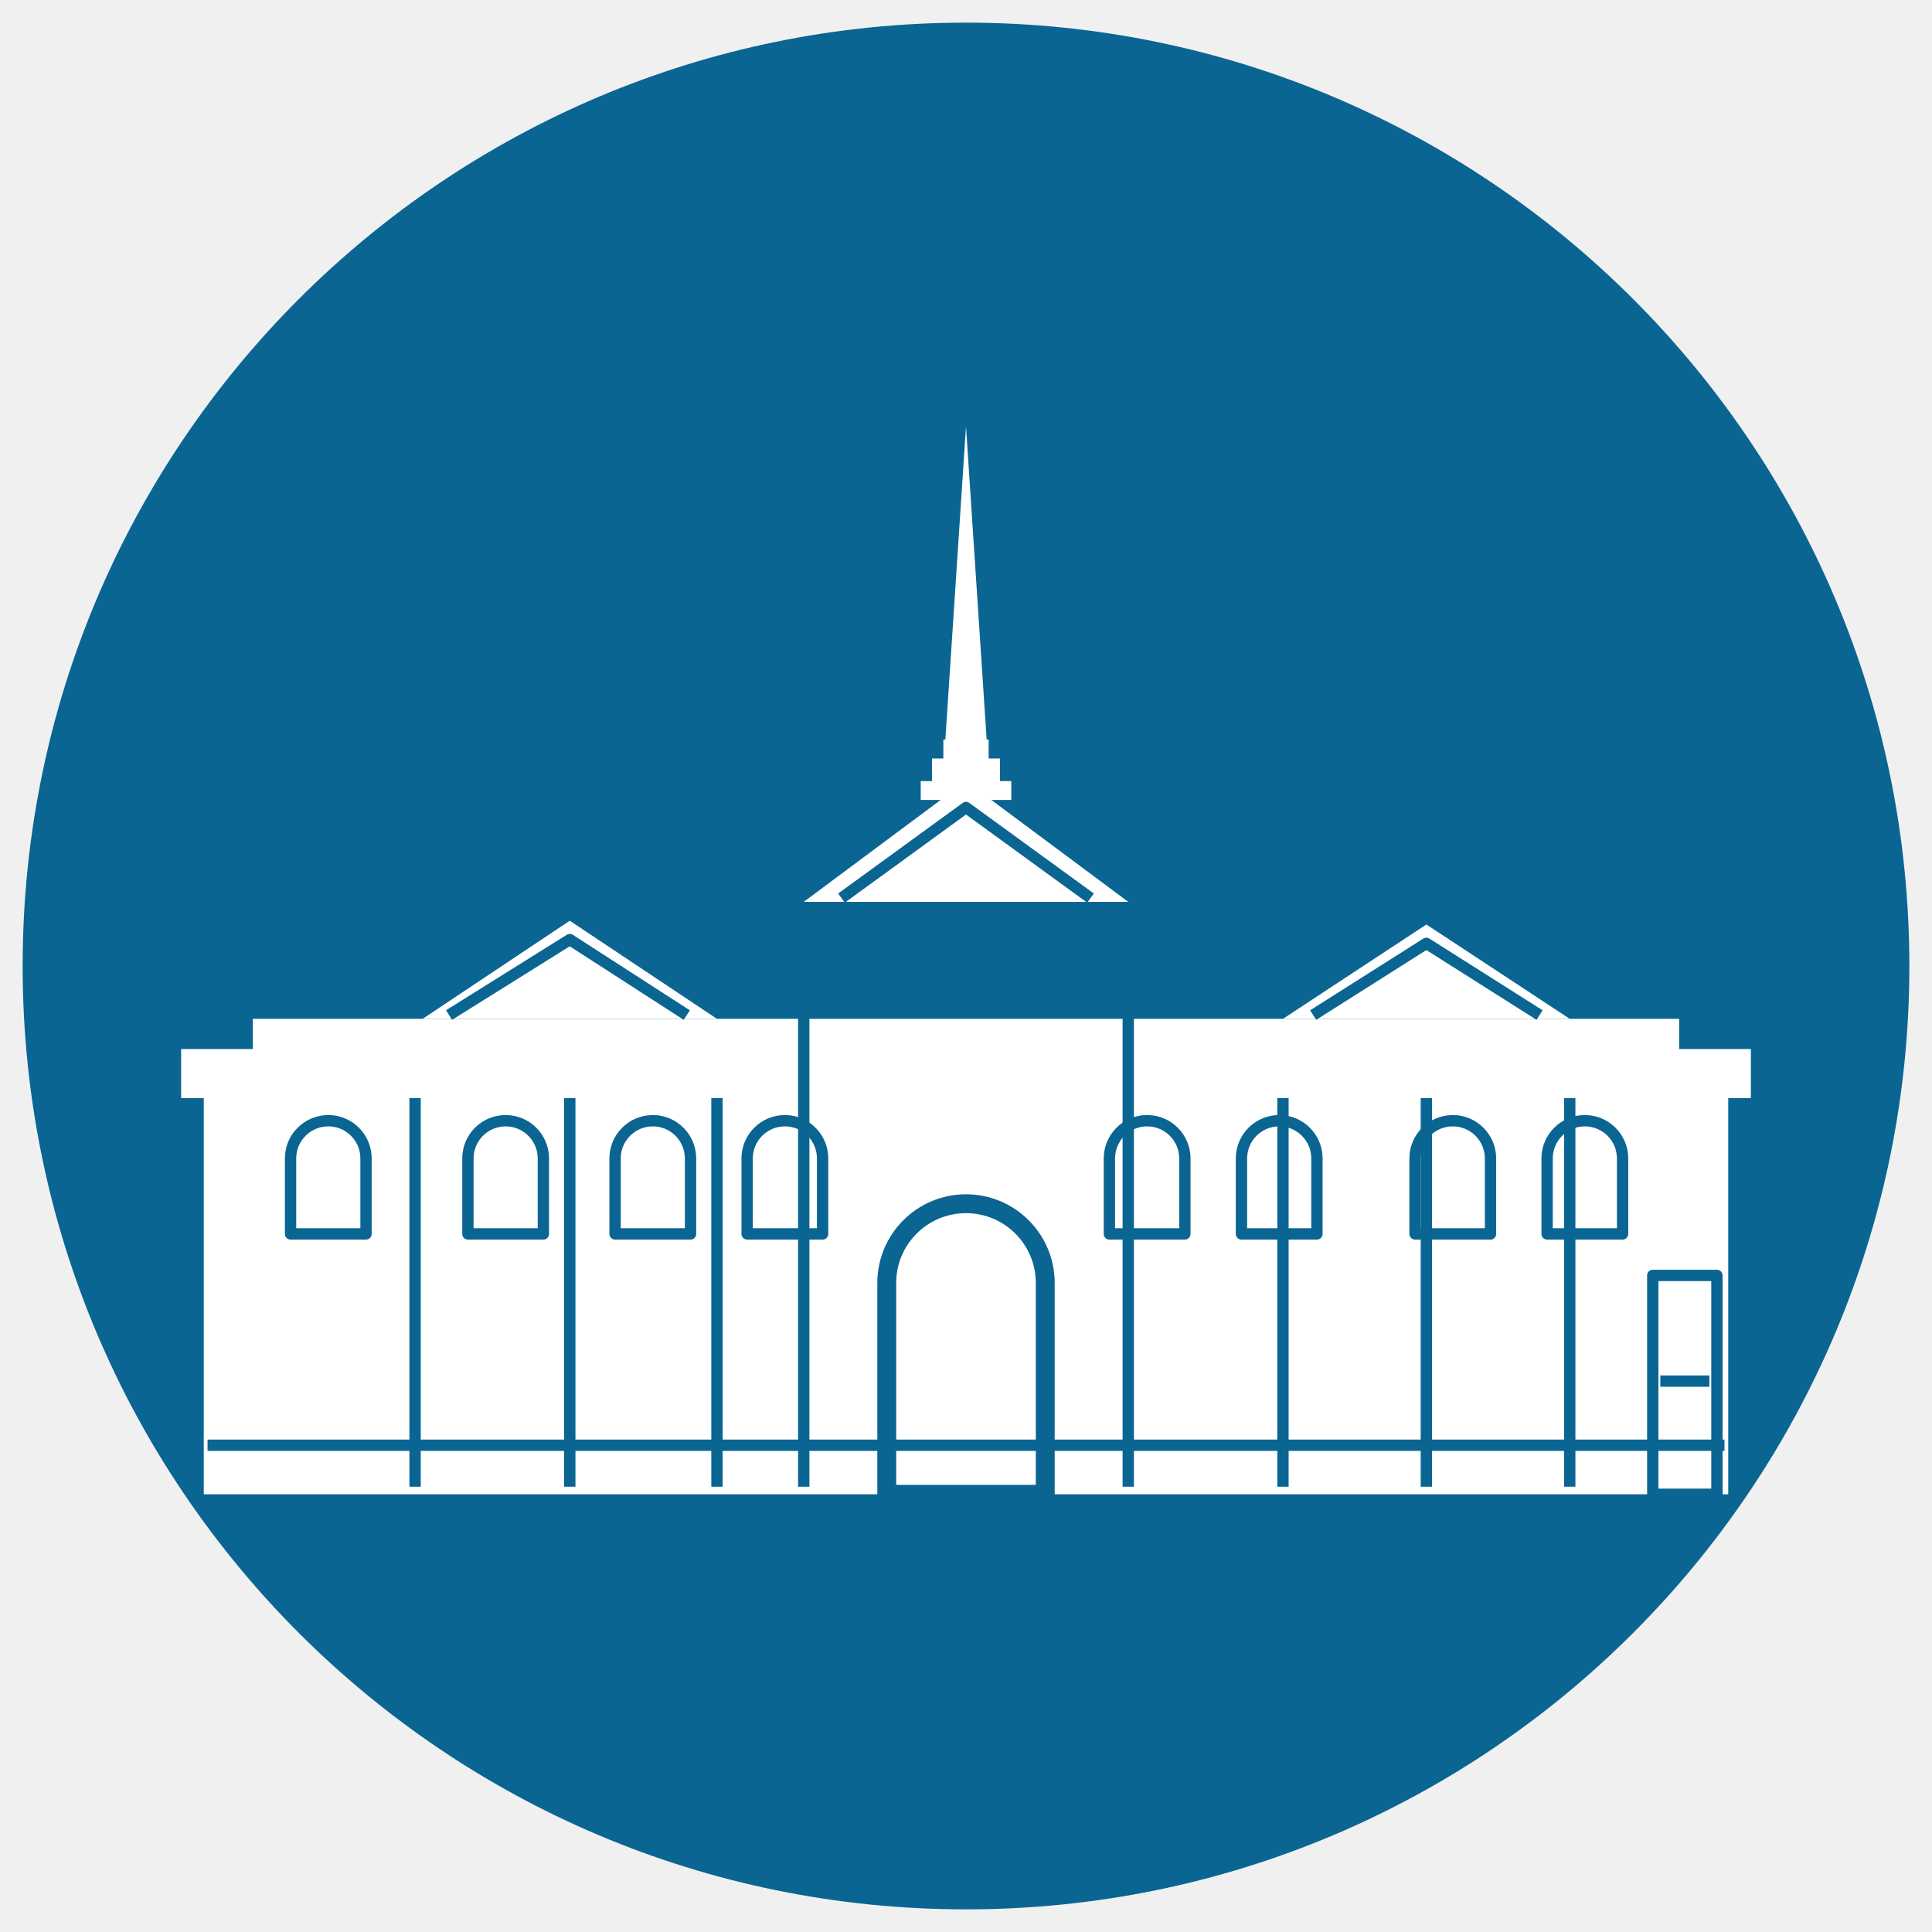
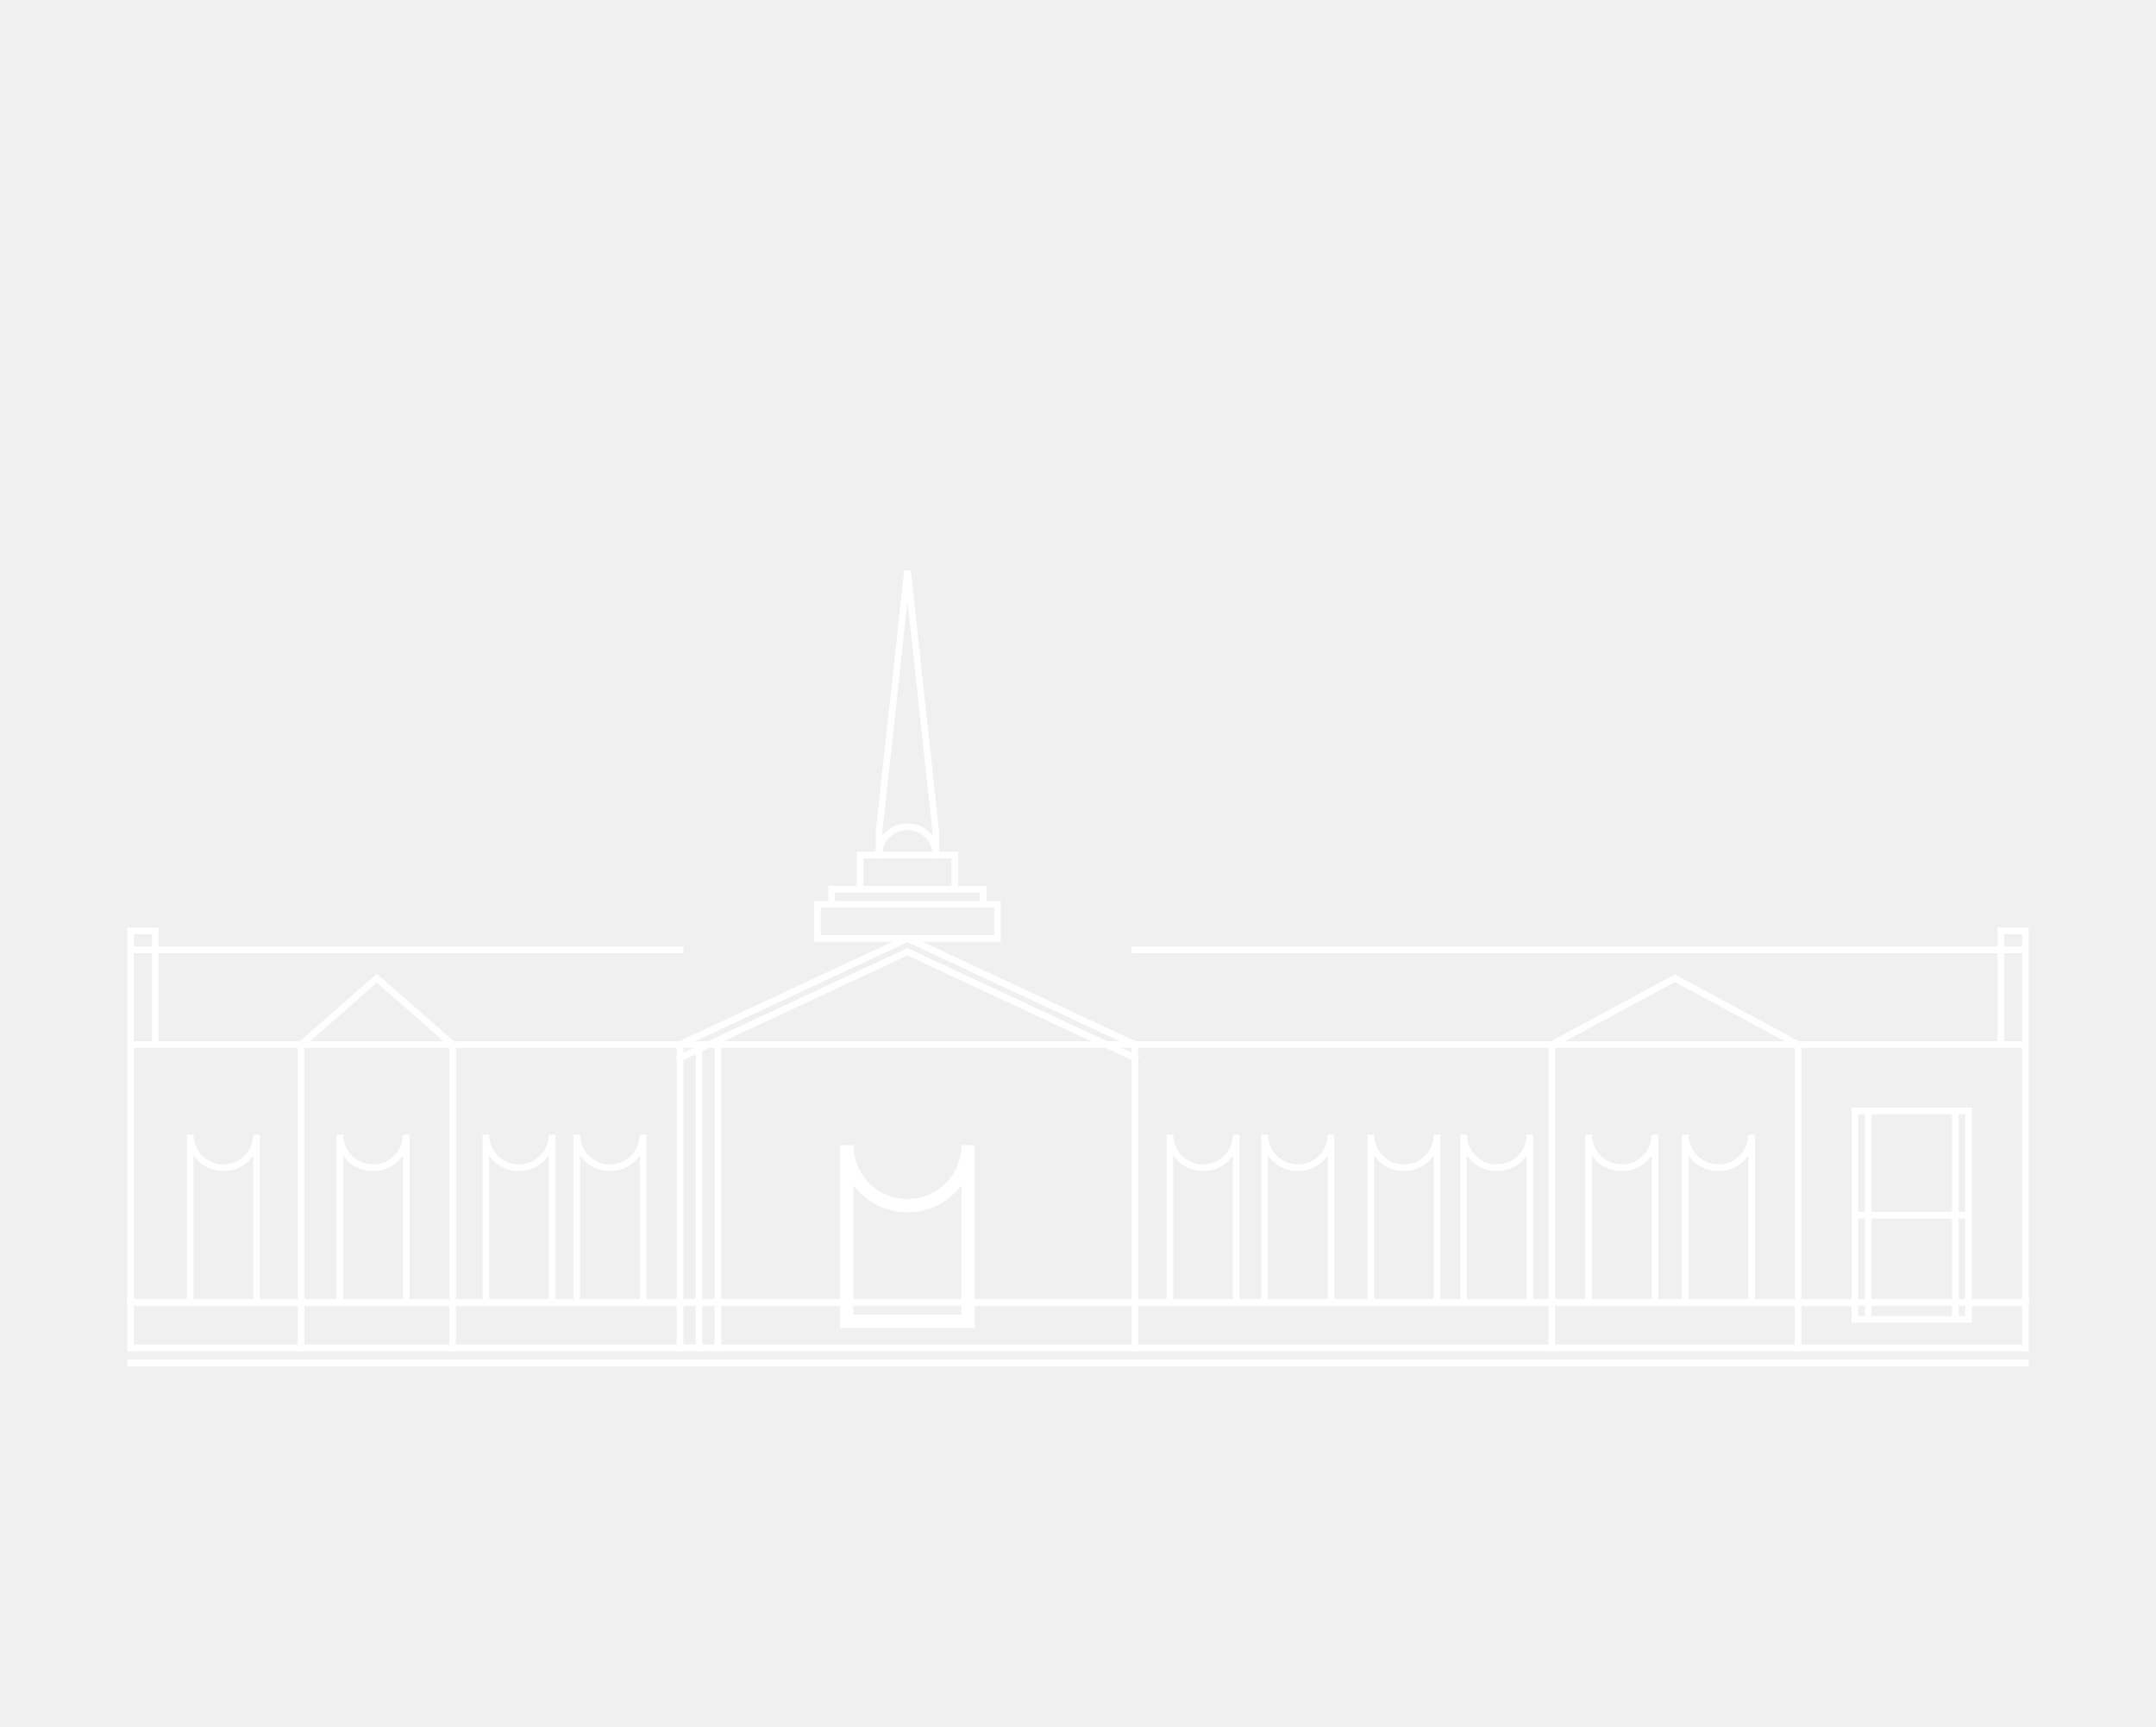
- <svg xmlns="http://www.w3.org/2000/svg" viewBox="0 0 512 512" role="img" aria-label="Símbolo da Estaca Horto">
-   <circle cx="256" cy="256" r="250" fill="#0A6592" />
-   <g fill="#fff" stroke="#0A6592" stroke-linejoin="round">
-     <path d="M48 291 L48 278 L67 278 L67 270 L445 270 L445 278 L464 278 L464 291 Z" stroke="none" />
-     <rect x="54" y="290" width="404" height="106" stroke="none" />
-     <path d="M112 270 L151 244 L190 270 Z M213 239 L256 207 L299 239 Z M340 270 L378 245 L416 270 Z" stroke="none" />
-     <path d="M250 204 L256 113 L262 204 Z M244 207 H268 V212 H244 Z M247 201 H265 V207 H247 Z M250 196 H262 V201 H250 Z" stroke="none" />
-     <path d="M235 396 V340 A21 21 0 0 1 277 340 V396 Z" stroke="#0A6592" stroke-width="5" />
-     <path d="M77 327 V307 A10 10 0 0 1 97 307 V327 Z M124 327 V307 A10 10 0 0 1 144 307 V327 Z M163 327 V307 A10 10 0 0 1 183 307 V327 Z M198 327 V307 A10 10 0 0 1 218 307 V327 Z M294 327 V307 A10 10 0 0 1 314 307 V327 Z M329 327 V307 A10 10 0 0 1 349 307 V327 Z M375 327 V307 A10 10 0 0 1 395 307 V327 Z M410 327 V307 A10 10 0 0 1 430 307 V327 Z" stroke="#0A6592" stroke-width="3" />
-     <path d="M438 396 V338 H455 V396 Z" stroke="#0A6592" stroke-width="3" />
-     <path d="M440 366 H453 M110 291 V394 M151 291 V394 M190 291 V394 M213 239 V394 M299 239 V394 M340 291 V394 M378 291 V394 M416 291 V394 M55 383 H457 M223 238 L256 214 L289 238 M119 269 L151 249 L182 269 M348 269 L378 250 L408 269" fill="none" stroke="#0A6592" stroke-width="3" />
+ <svg xmlns="http://www.w3.org/2000/svg" viewBox="0 0 512 410" role="img" aria-label="Símbolo linear da Estaca Horto">
+   <g transform="translate(31 320) scale(4.5 -4.5)" fill="none" stroke="#ffffff" stroke-width=".35" stroke-linecap="square" stroke-linejoin="miter">
+     <path d="M0 0 V16 H100 V0 M0 21 H29 M53 21 H100 M0 16 H100 M0 16 V22 H1.3 V16 M98.7 16 V22 H100 V16" />
+     <path d="M0 0 H100 M0 -.8 H100 M0 2.4 H100" />
+     <path d="M9 0 V16 M17 0 V16 M29 0 V16 M30 0 V16 M31 0 V16 M53 0 V16 M75 0 V16 M88 0 V16" />
+     <path d="M29 16 L41 21.6 L53 16 M29 15.3 L41 20.9 L53 15.3" />
+     <path d="M36.25 21.6 H45.75 V23.4 H36.25 Z M37 23.4 H45 V24.2 H37 Z M38.5 24.2 H43.5 V26 H38.5 Z" />
+     <path d="M39.5 26 A1.5 1.5 0 0 0 42.5 26 M39.5 26 L39.5 27.2 L41 41 L42.5 27.2 L42.5 26" />
+     <path d="M9 16 L13 19.5 L17 16 M75 16 L81.5 19.5 L88 16" />
+     <path d="M3.15 2.4 V11.25 A1.75 1.75 0 0 1 6.65 11.25 V2.4 Z M11.05 2.4 V11.25 A1.75 1.75 0 0 1 14.55 11.25 V2.4 Z M18.75 2.4 V11.25 A1.75 1.75 0 0 1 22.25 11.25 V2.4 Z M23.55 2.4 V11.25 A1.75 1.75 0 0 1 27.05 11.25 V2.4 Z M54.85 2.4 V11.25 A1.75 1.75 0 0 1 58.35 11.25 V2.4 Z M59.85 2.4 V11.25 A1.75 1.75 0 0 1 63.35 11.25 V2.4 Z M65.45 2.4 V11.25 A1.75 1.75 0 0 1 68.95 11.25 V2.4 Z M70.35 2.4 V11.25 A1.75 1.75 0 0 1 73.85 11.25 V2.4 Z M76.95 2.4 V11.25 A1.75 1.75 0 0 1 80.45 11.25 V2.4 Z M82.05 2.4 V11.25 A1.75 1.75 0 0 1 85.55 11.25 V2.4 Z" />
+     <path d="M37.8 1.4 V10.7 A3.2 3.2 0 0 1 44.2 10.7 V1.4 Z" stroke-width=".7" />
+     <path d="M91 1.5 V12.5 H97 V1.5 Z M91.35 7 H96.65 M91.7 1.8 V12.2 M96.3 1.8 V12.2" />
+     <path d="M0 2.4 H3.15 M6.65 2.4 H11.05 M14.55 2.4 H18.75 M22.25 2.4 H23.55 M27.05 2.4 H37.8 M44.2 2.4 H54.85 M58.35 2.4 H59.85 M63.35 2.4 H65.45 M68.95 2.4 H70.35 M73.85 2.4 H76.95 M80.45 2.4 H82.05 M85.55 2.4 H91 M97 2.4 H100" />
  </g>
</svg>
